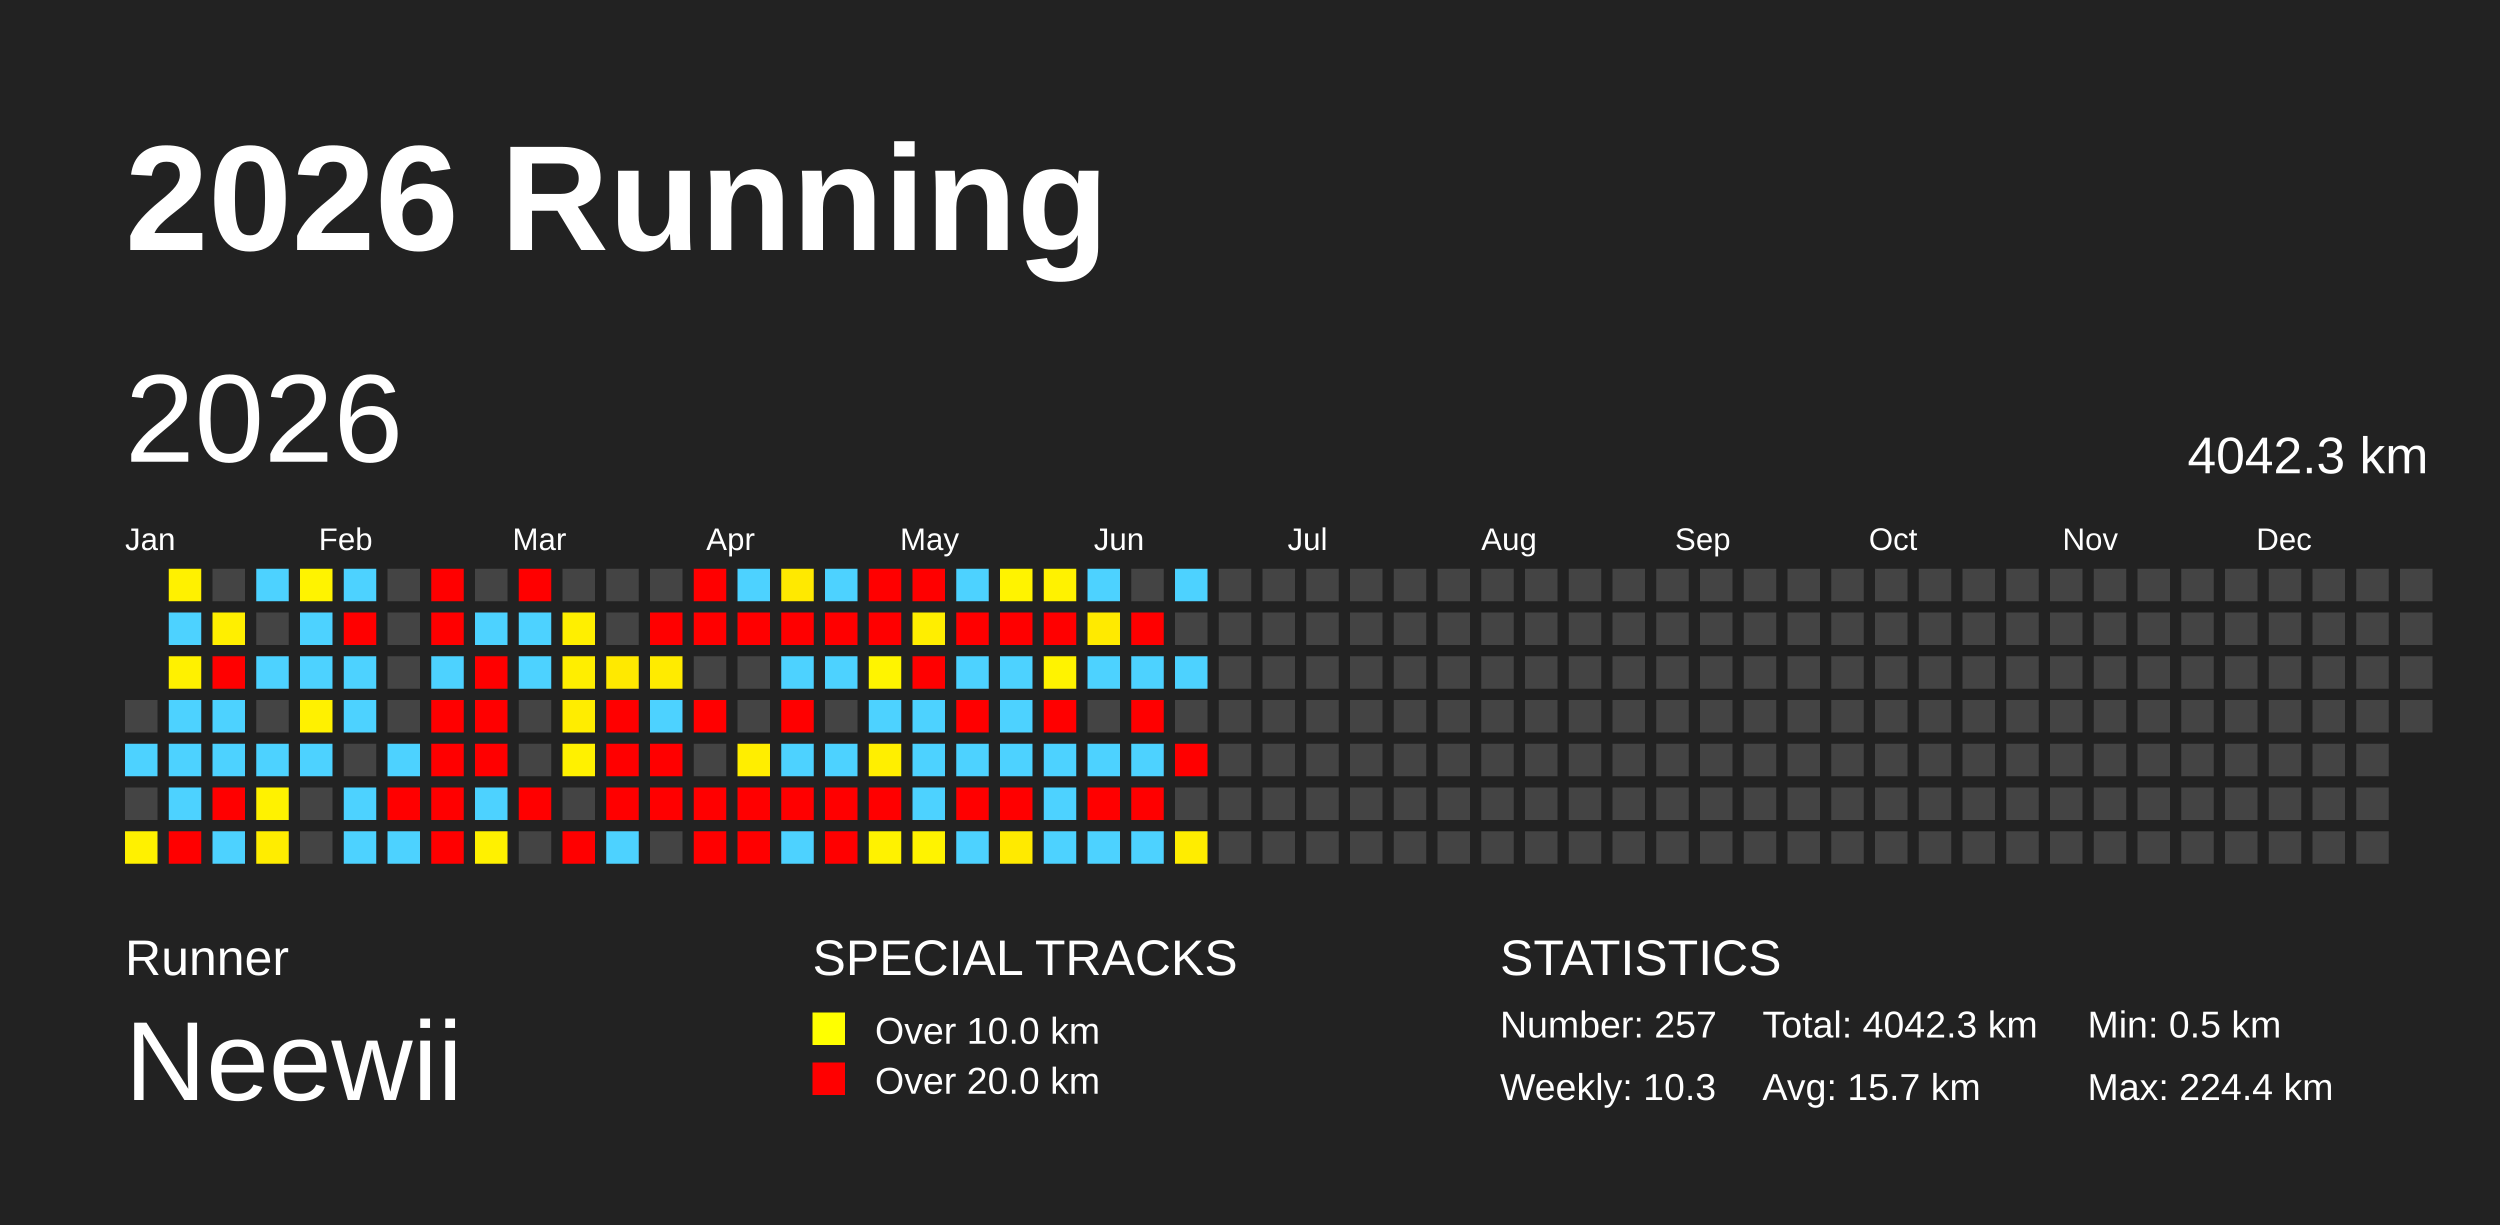
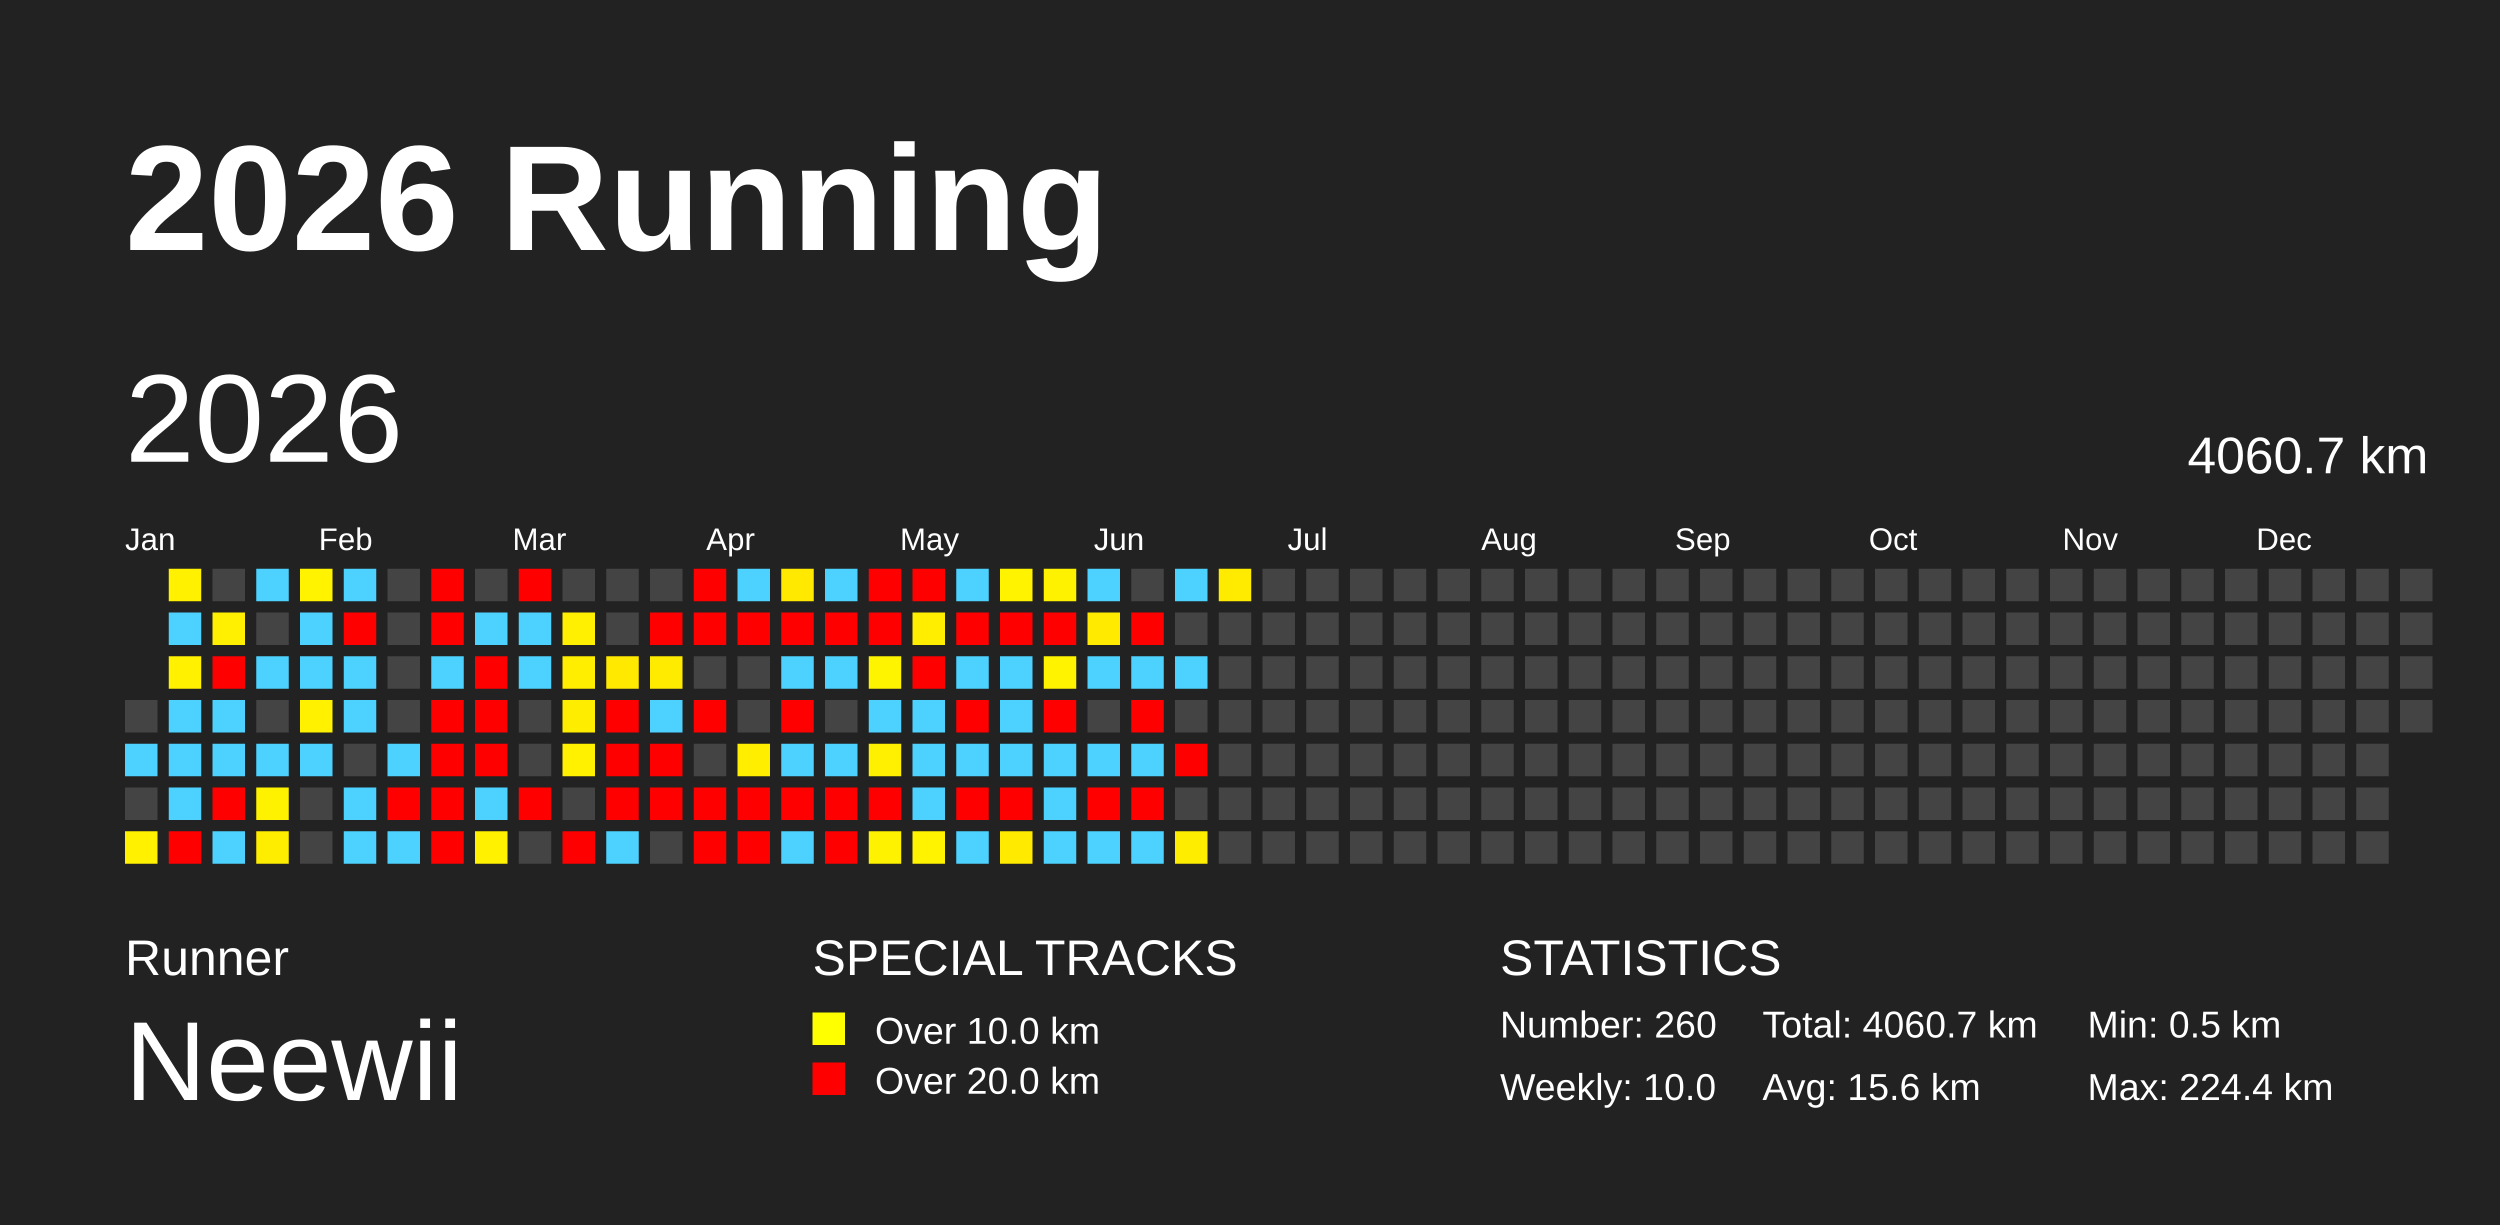
<svg xmlns="http://www.w3.org/2000/svg" baseProfile="full" height="98mm" version="1.1" viewBox="0,0,200,98" width="200mm">
  <defs />
  <rect fill="#222222" height="98" width="200" x="0" y="0" />
  <text fill="#FFFFFF" style="font-size:12px; font-family:Arial; font-weight:bold;" x="10" y="20">2026 Running</text>
  <text fill="#FFFFFF" style="font-size:4px; font-family:Arial" x="10" y="78">Runner</text>
  <text fill="#FFFFFF" style="font-size:9px; font-family:Arial" x="10" y="88">Neewii</text>
  <text fill="#FFFFFF" style="font-size:4px; font-family:Arial" x="65" y="78">SPECIAL TRACKS</text>
  <rect fill="yellow" height="2.6" width="2.6" x="65" y="81" />
  <text fill="#FFFFFF" style="font-size:3px; font-family:Arial" x="70" y="83.5">Over 10.0 km</text>
  <rect fill="red" height="2.6" width="2.6" x="65" y="85" />
  <text fill="#FFFFFF" style="font-size:3px; font-family:Arial" x="70" y="87.5">Over 20.0 km</text>
  <text fill="#FFFFFF" style="font-size:4px; font-family:Arial" x="120" y="78">STATISTICS</text>
-   <text fill="#FFFFFF" style="font-size:3px; font-family:Arial" x="120" y="83">Number: 257</text>
-   <text fill="#FFFFFF" style="font-size:3px; font-family:Arial" x="120" y="88">Weekly: 10.3</text>
-   <text fill="#FFFFFF" style="font-size:3px; font-family:Arial" x="141" y="83">Total: 4042.3 km</text>
-   <text fill="#FFFFFF" style="font-size:3px; font-family:Arial" x="141" y="88">Avg: 15.7 km</text>
+   <text fill="#FFFFFF" style="font-size:3px; font-family:Arial" x="120" y="83">Number: 260</text>
+   <text fill="#FFFFFF" style="font-size:3px; font-family:Arial" x="120" y="88">Weekly: 10.0</text>
+   <text fill="#FFFFFF" style="font-size:3px; font-family:Arial" x="141" y="83">Total: 4060.7 km</text>
+   <text fill="#FFFFFF" style="font-size:3px; font-family:Arial" x="141" y="88">Avg: 15.6 km</text>
  <text fill="#FFFFFF" style="font-size:3px; font-family:Arial" x="167" y="83">Min: 0.5 km</text>
  <text fill="#FFFFFF" style="font-size:3px; font-family:Arial" x="167" y="88">Max: 224.4 km</text>
  <text dominant-baseline="hanging" fill="#FFFFFF" style="font-size:10.0px; font-family:Arial;" x="10" y="30">2026</text>
-   <text dominant-baseline="hanging" fill="#FFFFFF" style="font-size:4.125px; font-family:Arial;" x="175" y="35">4042.3 km</text>
+   <text dominant-baseline="hanging" fill="#FFFFFF" style="font-size:4.125px; font-family:Arial;" x="175" y="35">4060.7 km</text>
  <text fill="#FFFFFF" style="font-size:2.5px; font-family:Arial" x="10.0" y="44">Jan</text>
  <text fill="#FFFFFF" style="font-size:2.5px; font-family:Arial" x="25.5" y="44">Feb</text>
  <text fill="#FFFFFF" style="font-size:2.5px; font-family:Arial" x="41.0" y="44">Mar</text>
  <text fill="#FFFFFF" style="font-size:2.5px; font-family:Arial" x="56.5" y="44">Apr</text>
  <text fill="#FFFFFF" style="font-size:2.5px; font-family:Arial" x="72.0" y="44">May</text>
  <text fill="#FFFFFF" style="font-size:2.5px; font-family:Arial" x="87.5" y="44">Jun</text>
  <text fill="#FFFFFF" style="font-size:2.5px; font-family:Arial" x="103.0" y="44">Jul</text>
  <text fill="#FFFFFF" style="font-size:2.5px; font-family:Arial" x="118.5" y="44">Aug</text>
  <text fill="#FFFFFF" style="font-size:2.5px; font-family:Arial" x="134.0" y="44">Sep</text>
  <text fill="#FFFFFF" style="font-size:2.5px; font-family:Arial" x="149.5" y="44">Oct</text>
  <text fill="#FFFFFF" style="font-size:2.5px; font-family:Arial" x="165.0" y="44">Nov</text>
  <text fill="#FFFFFF" style="font-size:2.5px; font-family:Arial" x="180.5" y="44">Dec</text>
  <rect fill="#444444" height="2.6" width="2.6" x="10.0" y="56.0" />
  <rect fill="#4dd2ff" height="2.6" width="2.6" x="10.0" y="59.5" />
  <rect fill="#444444" height="2.6" width="2.6" x="10.0" y="63.0" />
  <rect fill="#fff100" height="2.6" width="2.6" x="10.0" y="66.5" />
  <rect fill="#fff100" height="2.6" width="2.6" x="13.5" y="45.5" />
  <rect fill="#4dd2ff" height="2.6" width="2.6" x="13.5" y="49.0" />
  <rect fill="#fff100" height="2.6" width="2.6" x="13.5" y="52.5" />
  <rect fill="#4dd2ff" height="2.6" width="2.6" x="13.5" y="56.0" />
  <rect fill="#4dd2ff" height="2.6" width="2.6" x="13.5" y="59.5" />
  <rect fill="#4dd2ff" height="2.6" width="2.6" x="13.5" y="63.0" />
  <rect fill="red" height="2.6" width="2.6" x="13.5" y="66.5" />
  <rect fill="#444444" height="2.6" width="2.6" x="17.0" y="45.5" />
  <rect fill="#ffef00" height="2.6" width="2.6" x="17.0" y="49.0" />
  <rect fill="red" height="2.6" width="2.6" x="17.0" y="52.5" />
  <rect fill="#4dd2ff" height="2.6" width="2.6" x="17.0" y="56.0" />
  <rect fill="#4dd2ff" height="2.6" width="2.6" x="17.0" y="59.5" />
  <rect fill="red" height="2.6" width="2.6" x="17.0" y="63.0" />
  <rect fill="#4dd2ff" height="2.6" width="2.6" x="17.0" y="66.5" />
  <rect fill="#4dd2ff" height="2.6" width="2.6" x="20.5" y="45.5" />
  <rect fill="#444444" height="2.6" width="2.6" x="20.5" y="49.0" />
  <rect fill="#4dd2ff" height="2.6" width="2.6" x="20.5" y="52.5" />
  <rect fill="#444444" height="2.6" width="2.6" x="20.5" y="56.0" />
  <rect fill="#4dd2ff" height="2.6" width="2.6" x="20.5" y="59.5" />
  <rect fill="#fff200" height="2.6" width="2.6" x="20.5" y="63.0" />
  <rect fill="#ffed00" height="2.6" width="2.6" x="20.5" y="66.5" />
  <rect fill="#fff300" height="2.6" width="2.6" x="24.0" y="45.5" />
  <rect fill="#4dd2ff" height="2.6" width="2.6" x="24.0" y="49.0" />
  <rect fill="#4dd2ff" height="2.6" width="2.6" x="24.0" y="52.5" />
  <rect fill="#fff100" height="2.6" width="2.6" x="24.0" y="56.0" />
  <rect fill="#4dd2ff" height="2.6" width="2.6" x="24.0" y="59.5" />
  <rect fill="#444444" height="2.6" width="2.6" x="24.0" y="63.0" />
  <rect fill="#444444" height="2.6" width="2.6" x="24.0" y="66.5" />
  <rect fill="#4dd2ff" height="2.6" width="2.6" x="27.5" y="45.5" />
  <rect fill="red" height="2.6" width="2.6" x="27.5" y="49.0" />
  <rect fill="#4dd2ff" height="2.6" width="2.6" x="27.5" y="52.5" />
  <rect fill="#4dd2ff" height="2.6" width="2.6" x="27.5" y="56.0" />
  <rect fill="#444444" height="2.6" width="2.6" x="27.5" y="59.5" />
  <rect fill="#4dd2ff" height="2.6" width="2.6" x="27.5" y="63.0" />
  <rect fill="#4dd2ff" height="2.6" width="2.6" x="27.5" y="66.5" />
  <rect fill="#444444" height="2.6" width="2.6" x="31.0" y="45.5" />
  <rect fill="#444444" height="2.6" width="2.6" x="31.0" y="49.0" />
  <rect fill="#444444" height="2.6" width="2.6" x="31.0" y="52.5" />
  <rect fill="#444444" height="2.6" width="2.6" x="31.0" y="56.0" />
  <rect fill="#4dd2ff" height="2.6" width="2.6" x="31.0" y="59.5" />
  <rect fill="red" height="2.6" width="2.6" x="31.0" y="63.0" />
  <rect fill="#4dd2ff" height="2.6" width="2.6" x="31.0" y="66.5" />
  <rect fill="red" height="2.6" width="2.6" x="34.5" y="45.5" />
  <rect fill="red" height="2.6" width="2.6" x="34.5" y="49.0" />
  <rect fill="#4dd2ff" height="2.6" width="2.6" x="34.5" y="52.5" />
  <rect fill="red" height="2.6" width="2.6" x="34.5" y="56.0" />
  <rect fill="red" height="2.6" width="2.6" x="34.5" y="59.5" />
  <rect fill="red" height="2.6" width="2.6" x="34.5" y="63.0" />
  <rect fill="red" height="2.6" width="2.6" x="34.5" y="66.5" />
  <rect fill="#444444" height="2.6" width="2.6" x="38.0" y="45.5" />
  <rect fill="#4dd2ff" height="2.6" width="2.6" x="38.0" y="49.0" />
  <rect fill="red" height="2.6" width="2.6" x="38.0" y="52.5" />
  <rect fill="red" height="2.6" width="2.6" x="38.0" y="56.0" />
  <rect fill="red" height="2.6" width="2.6" x="38.0" y="59.5" />
  <rect fill="#4dd2ff" height="2.6" width="2.6" x="38.0" y="63.0" />
  <rect fill="#fff100" height="2.6" width="2.6" x="38.0" y="66.5" />
  <rect fill="red" height="2.6" width="2.6" x="41.5" y="45.5" />
  <rect fill="#4dd2ff" height="2.6" width="2.6" x="41.5" y="49.0" />
  <rect fill="#4dd2ff" height="2.6" width="2.6" x="41.5" y="52.5" />
  <rect fill="#444444" height="2.6" width="2.6" x="41.5" y="56.0" />
  <rect fill="#444444" height="2.6" width="2.6" x="41.5" y="59.5" />
  <rect fill="red" height="2.6" width="2.6" x="41.5" y="63.0" />
  <rect fill="#444444" height="2.6" width="2.6" x="41.5" y="66.5" />
  <rect fill="#444444" height="2.6" width="2.6" x="45.0" y="45.5" />
  <rect fill="#ffef00" height="2.6" width="2.6" x="45.0" y="49.0" />
  <rect fill="#ffee00" height="2.6" width="2.6" x="45.0" y="52.5" />
  <rect fill="#ffed00" height="2.6" width="2.6" x="45.0" y="56.0" />
  <rect fill="#fff100" height="2.6" width="2.6" x="45.0" y="59.5" />
  <rect fill="#444444" height="2.6" width="2.6" x="45.0" y="63.0" />
  <rect fill="red" height="2.6" width="2.6" x="45.0" y="66.5" />
  <rect fill="#444444" height="2.6" width="2.6" x="48.5" y="45.5" />
  <rect fill="#444444" height="2.6" width="2.6" x="48.5" y="49.0" />
  <rect fill="#ffe900" height="2.6" width="2.6" x="48.5" y="52.5" />
  <rect fill="red" height="2.6" width="2.6" x="48.5" y="56.0" />
  <rect fill="red" height="2.6" width="2.6" x="48.5" y="59.5" />
  <rect fill="red" height="2.6" width="2.6" x="48.5" y="63.0" />
  <rect fill="#4dd2ff" height="2.6" width="2.6" x="48.5" y="66.5" />
  <rect fill="#444444" height="2.6" width="2.6" x="52.0" y="45.5" />
  <rect fill="red" height="2.6" width="2.6" x="52.0" y="49.0" />
  <rect fill="#ffeb00" height="2.6" width="2.6" x="52.0" y="52.5" />
  <rect fill="#4dd2ff" height="2.6" width="2.6" x="52.0" y="56.0" />
  <rect fill="red" height="2.6" width="2.6" x="52.0" y="59.5" />
  <rect fill="red" height="2.6" width="2.6" x="52.0" y="63.0" />
  <rect fill="#444444" height="2.6" width="2.6" x="52.0" y="66.5" />
  <rect fill="red" height="2.6" width="2.6" x="55.5" y="45.5" />
  <rect fill="red" height="2.6" width="2.6" x="55.5" y="49.0" />
  <rect fill="#444444" height="2.6" width="2.6" x="55.5" y="52.5" />
  <rect fill="red" height="2.6" width="2.6" x="55.5" y="56.0" />
  <rect fill="#444444" height="2.6" width="2.6" x="55.5" y="59.5" />
  <rect fill="red" height="2.6" width="2.6" x="55.5" y="63.0" />
  <rect fill="red" height="2.6" width="2.6" x="55.5" y="66.5" />
  <rect fill="#4dd2ff" height="2.6" width="2.6" x="59.0" y="45.5" />
  <rect fill="red" height="2.6" width="2.6" x="59.0" y="49.0" />
  <rect fill="#444444" height="2.6" width="2.6" x="59.0" y="52.5" />
  <rect fill="#444444" height="2.6" width="2.6" x="59.0" y="56.0" />
  <rect fill="#ffee00" height="2.6" width="2.6" x="59.0" y="59.5" />
  <rect fill="red" height="2.6" width="2.6" x="59.0" y="63.0" />
  <rect fill="red" height="2.6" width="2.6" x="59.0" y="66.5" />
  <rect fill="#ffe900" height="2.6" width="2.6" x="62.5" y="45.5" />
  <rect fill="red" height="2.6" width="2.6" x="62.5" y="49.0" />
  <rect fill="#4dd2ff" height="2.6" width="2.6" x="62.5" y="52.5" />
  <rect fill="red" height="2.6" width="2.6" x="62.5" y="56.0" />
  <rect fill="#4dd2ff" height="2.6" width="2.6" x="62.5" y="59.5" />
  <rect fill="red" height="2.6" width="2.6" x="62.5" y="63.0" />
  <rect fill="#4dd2ff" height="2.6" width="2.6" x="62.5" y="66.5" />
  <rect fill="#4dd2ff" height="2.6" width="2.6" x="66.0" y="45.5" />
  <rect fill="red" height="2.6" width="2.6" x="66.0" y="49.0" />
  <rect fill="#4dd2ff" height="2.6" width="2.6" x="66.0" y="52.5" />
  <rect fill="#444444" height="2.6" width="2.6" x="66.0" y="56.0" />
  <rect fill="#4dd2ff" height="2.6" width="2.6" x="66.0" y="59.5" />
  <rect fill="red" height="2.6" width="2.6" x="66.0" y="63.0" />
  <rect fill="red" height="2.6" width="2.6" x="66.0" y="66.5" />
  <rect fill="red" height="2.6" width="2.6" x="69.5" y="45.5" />
  <rect fill="red" height="2.6" width="2.6" x="69.5" y="49.0" />
  <rect fill="#fff400" height="2.6" width="2.6" x="69.5" y="52.5" />
  <rect fill="#4dd2ff" height="2.6" width="2.6" x="69.5" y="56.0" />
  <rect fill="#ffef00" height="2.6" width="2.6" x="69.5" y="59.5" />
  <rect fill="red" height="2.6" width="2.6" x="69.5" y="63.0" />
  <rect fill="#fff200" height="2.6" width="2.6" x="69.5" y="66.5" />
  <rect fill="red" height="2.6" width="2.6" x="73.0" y="45.5" />
  <rect fill="#ffee00" height="2.6" width="2.6" x="73.0" y="49.0" />
  <rect fill="red" height="2.6" width="2.6" x="73.0" y="52.5" />
  <rect fill="#4dd2ff" height="2.6" width="2.6" x="73.0" y="56.0" />
  <rect fill="#4dd2ff" height="2.6" width="2.6" x="73.0" y="59.5" />
  <rect fill="#4dd2ff" height="2.6" width="2.6" x="73.0" y="63.0" />
  <rect fill="#fff300" height="2.6" width="2.6" x="73.0" y="66.5" />
  <rect fill="#4dd2ff" height="2.6" width="2.6" x="76.5" y="45.5" />
  <rect fill="red" height="2.6" width="2.6" x="76.5" y="49.0" />
  <rect fill="#4dd2ff" height="2.6" width="2.6" x="76.5" y="52.5" />
  <rect fill="red" height="2.6" width="2.6" x="76.5" y="56.0" />
  <rect fill="#4dd2ff" height="2.6" width="2.6" x="76.5" y="59.5" />
  <rect fill="red" height="2.6" width="2.6" x="76.5" y="63.0" />
  <rect fill="#4dd2ff" height="2.6" width="2.6" x="76.5" y="66.5" />
  <rect fill="#fff300" height="2.6" width="2.6" x="80.0" y="45.5" />
  <rect fill="red" height="2.6" width="2.6" x="80.0" y="49.0" />
  <rect fill="#4dd2ff" height="2.6" width="2.6" x="80.0" y="52.5" />
  <rect fill="#4dd2ff" height="2.6" width="2.6" x="80.0" y="56.0" />
  <rect fill="#4dd2ff" height="2.6" width="2.6" x="80.0" y="59.5" />
  <rect fill="red" height="2.6" width="2.6" x="80.0" y="63.0" />
  <rect fill="#ffea00" height="2.6" width="2.6" x="80.0" y="66.5" />
  <rect fill="#fff200" height="2.6" width="2.6" x="83.5" y="45.5" />
  <rect fill="red" height="2.6" width="2.6" x="83.5" y="49.0" />
  <rect fill="#fff300" height="2.6" width="2.6" x="83.5" y="52.5" />
  <rect fill="red" height="2.6" width="2.6" x="83.5" y="56.0" />
  <rect fill="#4dd2ff" height="2.6" width="2.6" x="83.5" y="59.5" />
  <rect fill="#4dd2ff" height="2.6" width="2.6" x="83.5" y="63.0" />
  <rect fill="#4dd2ff" height="2.6" width="2.6" x="83.5" y="66.5" />
  <rect fill="#4dd2ff" height="2.6" width="2.6" x="87.0" y="45.5" />
  <rect fill="#ffea00" height="2.6" width="2.6" x="87.0" y="49.0" />
  <rect fill="#4dd2ff" height="2.6" width="2.6" x="87.0" y="52.5" />
  <rect fill="#444444" height="2.6" width="2.6" x="87.0" y="56.0" />
  <rect fill="#4dd2ff" height="2.6" width="2.6" x="87.0" y="59.5" />
  <rect fill="red" height="2.6" width="2.6" x="87.0" y="63.0" />
  <rect fill="#4dd2ff" height="2.6" width="2.6" x="87.0" y="66.5" />
  <rect fill="#444444" height="2.6" width="2.6" x="90.5" y="45.5" />
  <rect fill="red" height="2.6" width="2.6" x="90.5" y="49.0" />
  <rect fill="#4dd2ff" height="2.6" width="2.6" x="90.5" y="52.5" />
  <rect fill="red" height="2.6" width="2.6" x="90.5" y="56.0" />
  <rect fill="#4dd2ff" height="2.6" width="2.6" x="90.5" y="59.5" />
  <rect fill="red" height="2.6" width="2.6" x="90.5" y="63.0" />
  <rect fill="#4dd2ff" height="2.6" width="2.6" x="90.5" y="66.5" />
  <rect fill="#4dd2ff" height="2.6" width="2.6" x="94.0" y="45.5" />
  <rect fill="#444444" height="2.6" width="2.6" x="94.0" y="49.0" />
  <rect fill="#4dd2ff" height="2.6" width="2.6" x="94.0" y="52.5" />
  <rect fill="#444444" height="2.6" width="2.6" x="94.0" y="56.0" />
  <rect fill="red" height="2.6" width="2.6" x="94.0" y="59.5" />
  <rect fill="#444444" height="2.6" width="2.6" x="94.0" y="63.0" />
  <rect fill="#ffed00" height="2.6" width="2.6" x="94.0" y="66.5" />
-   <rect fill="#444444" height="2.6" width="2.6" x="97.5" y="45.5" />
+   <rect fill="#ffeb00" height="2.6" width="2.6" x="97.5" y="45.5" />
  <rect fill="#444444" height="2.6" width="2.6" x="97.5" y="49.0" />
  <rect fill="#444444" height="2.6" width="2.6" x="97.5" y="52.5" />
  <rect fill="#444444" height="2.6" width="2.6" x="97.5" y="56.0" />
  <rect fill="#444444" height="2.6" width="2.6" x="97.5" y="59.5" />
  <rect fill="#444444" height="2.6" width="2.6" x="97.5" y="63.0" />
  <rect fill="#444444" height="2.6" width="2.6" x="97.5" y="66.5" />
  <rect fill="#444444" height="2.6" width="2.6" x="101.0" y="45.5" />
  <rect fill="#444444" height="2.6" width="2.6" x="101.0" y="49.0" />
  <rect fill="#444444" height="2.6" width="2.6" x="101.0" y="52.5" />
  <rect fill="#444444" height="2.6" width="2.6" x="101.0" y="56.0" />
  <rect fill="#444444" height="2.6" width="2.6" x="101.0" y="59.5" />
  <rect fill="#444444" height="2.6" width="2.6" x="101.0" y="63.0" />
  <rect fill="#444444" height="2.6" width="2.6" x="101.0" y="66.5" />
  <rect fill="#444444" height="2.6" width="2.6" x="104.5" y="45.5" />
  <rect fill="#444444" height="2.6" width="2.6" x="104.5" y="49.0" />
  <rect fill="#444444" height="2.6" width="2.6" x="104.5" y="52.5" />
  <rect fill="#444444" height="2.6" width="2.6" x="104.5" y="56.0" />
  <rect fill="#444444" height="2.6" width="2.6" x="104.5" y="59.5" />
  <rect fill="#444444" height="2.6" width="2.6" x="104.5" y="63.0" />
  <rect fill="#444444" height="2.6" width="2.6" x="104.5" y="66.5" />
  <rect fill="#444444" height="2.6" width="2.6" x="108.0" y="45.5" />
  <rect fill="#444444" height="2.6" width="2.6" x="108.0" y="49.0" />
  <rect fill="#444444" height="2.6" width="2.6" x="108.0" y="52.5" />
  <rect fill="#444444" height="2.6" width="2.6" x="108.0" y="56.0" />
  <rect fill="#444444" height="2.6" width="2.6" x="108.0" y="59.5" />
  <rect fill="#444444" height="2.6" width="2.6" x="108.0" y="63.0" />
  <rect fill="#444444" height="2.6" width="2.6" x="108.0" y="66.5" />
  <rect fill="#444444" height="2.6" width="2.6" x="111.5" y="45.5" />
  <rect fill="#444444" height="2.6" width="2.6" x="111.5" y="49.0" />
  <rect fill="#444444" height="2.6" width="2.6" x="111.5" y="52.5" />
  <rect fill="#444444" height="2.6" width="2.6" x="111.5" y="56.0" />
  <rect fill="#444444" height="2.6" width="2.6" x="111.5" y="59.5" />
  <rect fill="#444444" height="2.6" width="2.6" x="111.5" y="63.0" />
  <rect fill="#444444" height="2.6" width="2.6" x="111.5" y="66.5" />
  <rect fill="#444444" height="2.6" width="2.6" x="115.0" y="45.5" />
  <rect fill="#444444" height="2.6" width="2.6" x="115.0" y="49.0" />
  <rect fill="#444444" height="2.6" width="2.6" x="115.0" y="52.5" />
  <rect fill="#444444" height="2.6" width="2.6" x="115.0" y="56.0" />
  <rect fill="#444444" height="2.6" width="2.6" x="115.0" y="59.5" />
  <rect fill="#444444" height="2.6" width="2.6" x="115.0" y="63.0" />
  <rect fill="#444444" height="2.6" width="2.6" x="115.0" y="66.5" />
  <rect fill="#444444" height="2.6" width="2.6" x="118.5" y="45.5" />
  <rect fill="#444444" height="2.6" width="2.6" x="118.5" y="49.0" />
  <rect fill="#444444" height="2.6" width="2.6" x="118.5" y="52.5" />
  <rect fill="#444444" height="2.6" width="2.6" x="118.5" y="56.0" />
  <rect fill="#444444" height="2.6" width="2.6" x="118.5" y="59.5" />
  <rect fill="#444444" height="2.6" width="2.6" x="118.5" y="63.0" />
  <rect fill="#444444" height="2.6" width="2.6" x="118.5" y="66.5" />
  <rect fill="#444444" height="2.6" width="2.6" x="122.0" y="45.5" />
  <rect fill="#444444" height="2.6" width="2.6" x="122.0" y="49.0" />
  <rect fill="#444444" height="2.6" width="2.6" x="122.0" y="52.5" />
  <rect fill="#444444" height="2.6" width="2.6" x="122.0" y="56.0" />
  <rect fill="#444444" height="2.6" width="2.6" x="122.0" y="59.5" />
  <rect fill="#444444" height="2.6" width="2.6" x="122.0" y="63.0" />
  <rect fill="#444444" height="2.6" width="2.6" x="122.0" y="66.5" />
  <rect fill="#444444" height="2.6" width="2.6" x="125.5" y="45.5" />
  <rect fill="#444444" height="2.6" width="2.6" x="125.5" y="49.0" />
  <rect fill="#444444" height="2.6" width="2.6" x="125.5" y="52.5" />
  <rect fill="#444444" height="2.6" width="2.6" x="125.5" y="56.0" />
  <rect fill="#444444" height="2.6" width="2.6" x="125.5" y="59.5" />
  <rect fill="#444444" height="2.6" width="2.6" x="125.5" y="63.0" />
  <rect fill="#444444" height="2.6" width="2.6" x="125.5" y="66.5" />
  <rect fill="#444444" height="2.6" width="2.6" x="129.0" y="45.5" />
  <rect fill="#444444" height="2.6" width="2.6" x="129.0" y="49.0" />
  <rect fill="#444444" height="2.6" width="2.6" x="129.0" y="52.5" />
  <rect fill="#444444" height="2.6" width="2.6" x="129.0" y="56.0" />
  <rect fill="#444444" height="2.6" width="2.6" x="129.0" y="59.5" />
  <rect fill="#444444" height="2.6" width="2.6" x="129.0" y="63.0" />
  <rect fill="#444444" height="2.6" width="2.6" x="129.0" y="66.5" />
  <rect fill="#444444" height="2.6" width="2.6" x="132.5" y="45.5" />
  <rect fill="#444444" height="2.6" width="2.6" x="132.5" y="49.0" />
  <rect fill="#444444" height="2.6" width="2.6" x="132.5" y="52.5" />
  <rect fill="#444444" height="2.6" width="2.6" x="132.5" y="56.0" />
  <rect fill="#444444" height="2.6" width="2.6" x="132.5" y="59.5" />
  <rect fill="#444444" height="2.6" width="2.6" x="132.5" y="63.0" />
  <rect fill="#444444" height="2.6" width="2.6" x="132.5" y="66.5" />
  <rect fill="#444444" height="2.6" width="2.6" x="136.0" y="45.5" />
  <rect fill="#444444" height="2.6" width="2.6" x="136.0" y="49.0" />
  <rect fill="#444444" height="2.6" width="2.6" x="136.0" y="52.5" />
  <rect fill="#444444" height="2.6" width="2.6" x="136.0" y="56.0" />
  <rect fill="#444444" height="2.6" width="2.6" x="136.0" y="59.5" />
  <rect fill="#444444" height="2.6" width="2.6" x="136.0" y="63.0" />
  <rect fill="#444444" height="2.6" width="2.6" x="136.0" y="66.5" />
  <rect fill="#444444" height="2.6" width="2.6" x="139.5" y="45.5" />
  <rect fill="#444444" height="2.6" width="2.6" x="139.5" y="49.0" />
  <rect fill="#444444" height="2.6" width="2.6" x="139.5" y="52.5" />
  <rect fill="#444444" height="2.6" width="2.6" x="139.5" y="56.0" />
  <rect fill="#444444" height="2.6" width="2.6" x="139.5" y="59.5" />
  <rect fill="#444444" height="2.6" width="2.6" x="139.5" y="63.0" />
  <rect fill="#444444" height="2.6" width="2.6" x="139.5" y="66.5" />
  <rect fill="#444444" height="2.6" width="2.6" x="143.0" y="45.5" />
  <rect fill="#444444" height="2.6" width="2.6" x="143.0" y="49.0" />
  <rect fill="#444444" height="2.6" width="2.6" x="143.0" y="52.5" />
  <rect fill="#444444" height="2.6" width="2.6" x="143.0" y="56.0" />
  <rect fill="#444444" height="2.6" width="2.6" x="143.0" y="59.5" />
  <rect fill="#444444" height="2.6" width="2.6" x="143.0" y="63.0" />
  <rect fill="#444444" height="2.6" width="2.6" x="143.0" y="66.5" />
  <rect fill="#444444" height="2.6" width="2.6" x="146.5" y="45.5" />
  <rect fill="#444444" height="2.6" width="2.6" x="146.5" y="49.0" />
  <rect fill="#444444" height="2.6" width="2.6" x="146.5" y="52.5" />
  <rect fill="#444444" height="2.6" width="2.6" x="146.5" y="56.0" />
  <rect fill="#444444" height="2.6" width="2.6" x="146.5" y="59.5" />
  <rect fill="#444444" height="2.6" width="2.6" x="146.5" y="63.0" />
  <rect fill="#444444" height="2.6" width="2.6" x="146.5" y="66.5" />
  <rect fill="#444444" height="2.6" width="2.6" x="150.0" y="45.5" />
  <rect fill="#444444" height="2.6" width="2.6" x="150.0" y="49.0" />
  <rect fill="#444444" height="2.6" width="2.6" x="150.0" y="52.5" />
  <rect fill="#444444" height="2.6" width="2.6" x="150.0" y="56.0" />
  <rect fill="#444444" height="2.6" width="2.6" x="150.0" y="59.5" />
  <rect fill="#444444" height="2.6" width="2.6" x="150.0" y="63.0" />
  <rect fill="#444444" height="2.6" width="2.6" x="150.0" y="66.5" />
  <rect fill="#444444" height="2.6" width="2.6" x="153.5" y="45.5" />
  <rect fill="#444444" height="2.6" width="2.6" x="153.5" y="49.0" />
  <rect fill="#444444" height="2.6" width="2.6" x="153.5" y="52.5" />
  <rect fill="#444444" height="2.6" width="2.6" x="153.5" y="56.0" />
  <rect fill="#444444" height="2.6" width="2.6" x="153.5" y="59.5" />
  <rect fill="#444444" height="2.6" width="2.6" x="153.5" y="63.0" />
  <rect fill="#444444" height="2.6" width="2.6" x="153.5" y="66.5" />
  <rect fill="#444444" height="2.6" width="2.6" x="157.0" y="45.5" />
  <rect fill="#444444" height="2.6" width="2.6" x="157.0" y="49.0" />
  <rect fill="#444444" height="2.6" width="2.6" x="157.0" y="52.5" />
  <rect fill="#444444" height="2.6" width="2.6" x="157.0" y="56.0" />
  <rect fill="#444444" height="2.6" width="2.6" x="157.0" y="59.5" />
  <rect fill="#444444" height="2.6" width="2.6" x="157.0" y="63.0" />
  <rect fill="#444444" height="2.6" width="2.6" x="157.0" y="66.5" />
  <rect fill="#444444" height="2.6" width="2.6" x="160.5" y="45.5" />
  <rect fill="#444444" height="2.6" width="2.6" x="160.5" y="49.0" />
  <rect fill="#444444" height="2.6" width="2.6" x="160.5" y="52.5" />
  <rect fill="#444444" height="2.6" width="2.6" x="160.5" y="56.0" />
  <rect fill="#444444" height="2.6" width="2.6" x="160.5" y="59.5" />
  <rect fill="#444444" height="2.6" width="2.6" x="160.5" y="63.0" />
  <rect fill="#444444" height="2.6" width="2.6" x="160.5" y="66.5" />
  <rect fill="#444444" height="2.6" width="2.6" x="164.0" y="45.5" />
  <rect fill="#444444" height="2.6" width="2.6" x="164.0" y="49.0" />
  <rect fill="#444444" height="2.6" width="2.6" x="164.0" y="52.5" />
  <rect fill="#444444" height="2.6" width="2.6" x="164.0" y="56.0" />
  <rect fill="#444444" height="2.6" width="2.6" x="164.0" y="59.5" />
  <rect fill="#444444" height="2.6" width="2.6" x="164.0" y="63.0" />
  <rect fill="#444444" height="2.6" width="2.6" x="164.0" y="66.5" />
  <rect fill="#444444" height="2.6" width="2.6" x="167.5" y="45.5" />
  <rect fill="#444444" height="2.6" width="2.6" x="167.5" y="49.0" />
  <rect fill="#444444" height="2.6" width="2.6" x="167.5" y="52.5" />
  <rect fill="#444444" height="2.6" width="2.6" x="167.5" y="56.0" />
  <rect fill="#444444" height="2.6" width="2.6" x="167.5" y="59.5" />
  <rect fill="#444444" height="2.6" width="2.6" x="167.5" y="63.0" />
  <rect fill="#444444" height="2.6" width="2.6" x="167.5" y="66.5" />
  <rect fill="#444444" height="2.6" width="2.6" x="171.0" y="45.5" />
  <rect fill="#444444" height="2.6" width="2.6" x="171.0" y="49.0" />
  <rect fill="#444444" height="2.6" width="2.6" x="171.0" y="52.5" />
  <rect fill="#444444" height="2.6" width="2.6" x="171.0" y="56.0" />
  <rect fill="#444444" height="2.6" width="2.6" x="171.0" y="59.5" />
  <rect fill="#444444" height="2.6" width="2.6" x="171.0" y="63.0" />
  <rect fill="#444444" height="2.6" width="2.6" x="171.0" y="66.5" />
  <rect fill="#444444" height="2.6" width="2.6" x="174.5" y="45.5" />
  <rect fill="#444444" height="2.6" width="2.6" x="174.5" y="49.0" />
  <rect fill="#444444" height="2.6" width="2.6" x="174.5" y="52.5" />
  <rect fill="#444444" height="2.6" width="2.6" x="174.5" y="56.0" />
  <rect fill="#444444" height="2.6" width="2.6" x="174.5" y="59.5" />
  <rect fill="#444444" height="2.6" width="2.6" x="174.5" y="63.0" />
  <rect fill="#444444" height="2.6" width="2.6" x="174.5" y="66.5" />
  <rect fill="#444444" height="2.6" width="2.6" x="178.0" y="45.5" />
  <rect fill="#444444" height="2.6" width="2.6" x="178.0" y="49.0" />
  <rect fill="#444444" height="2.6" width="2.6" x="178.0" y="52.5" />
  <rect fill="#444444" height="2.6" width="2.6" x="178.0" y="56.0" />
  <rect fill="#444444" height="2.6" width="2.6" x="178.0" y="59.5" />
  <rect fill="#444444" height="2.6" width="2.6" x="178.0" y="63.0" />
  <rect fill="#444444" height="2.6" width="2.6" x="178.0" y="66.5" />
  <rect fill="#444444" height="2.6" width="2.6" x="181.5" y="45.5" />
  <rect fill="#444444" height="2.6" width="2.6" x="181.5" y="49.0" />
  <rect fill="#444444" height="2.6" width="2.6" x="181.5" y="52.5" />
  <rect fill="#444444" height="2.6" width="2.6" x="181.5" y="56.0" />
  <rect fill="#444444" height="2.6" width="2.6" x="181.5" y="59.5" />
  <rect fill="#444444" height="2.6" width="2.6" x="181.5" y="63.0" />
  <rect fill="#444444" height="2.6" width="2.6" x="181.5" y="66.5" />
  <rect fill="#444444" height="2.6" width="2.6" x="185.0" y="45.5" />
  <rect fill="#444444" height="2.6" width="2.6" x="185.0" y="49.0" />
  <rect fill="#444444" height="2.6" width="2.6" x="185.0" y="52.5" />
  <rect fill="#444444" height="2.6" width="2.6" x="185.0" y="56.0" />
  <rect fill="#444444" height="2.6" width="2.6" x="185.0" y="59.5" />
  <rect fill="#444444" height="2.6" width="2.6" x="185.0" y="63.0" />
  <rect fill="#444444" height="2.6" width="2.6" x="185.0" y="66.5" />
  <rect fill="#444444" height="2.6" width="2.6" x="188.5" y="45.5" />
  <rect fill="#444444" height="2.6" width="2.6" x="188.5" y="49.0" />
  <rect fill="#444444" height="2.6" width="2.6" x="188.5" y="52.5" />
  <rect fill="#444444" height="2.6" width="2.6" x="188.5" y="56.0" />
  <rect fill="#444444" height="2.6" width="2.6" x="188.5" y="59.5" />
  <rect fill="#444444" height="2.6" width="2.6" x="188.5" y="63.0" />
  <rect fill="#444444" height="2.6" width="2.6" x="188.5" y="66.5" />
  <rect fill="#444444" height="2.6" width="2.6" x="192.0" y="45.5" />
  <rect fill="#444444" height="2.6" width="2.6" x="192.0" y="49.0" />
  <rect fill="#444444" height="2.6" width="2.6" x="192.0" y="52.5" />
  <rect fill="#444444" height="2.6" width="2.6" x="192.0" y="56.0" />
</svg>
